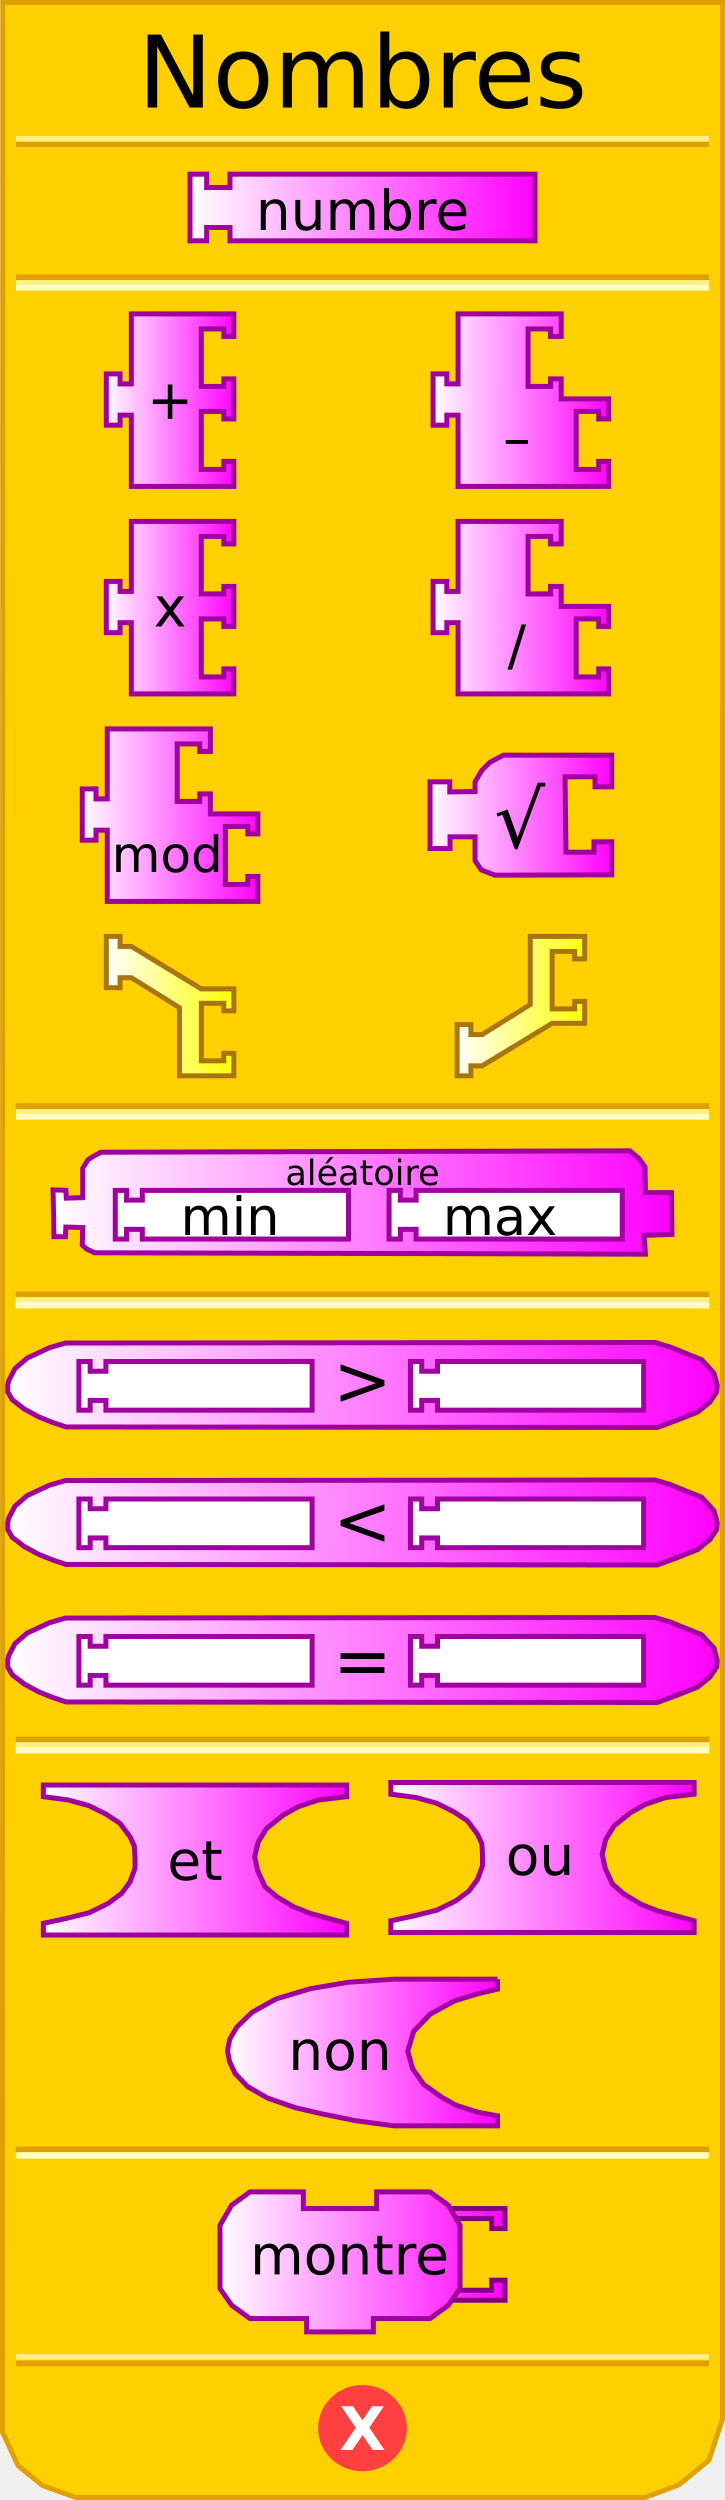
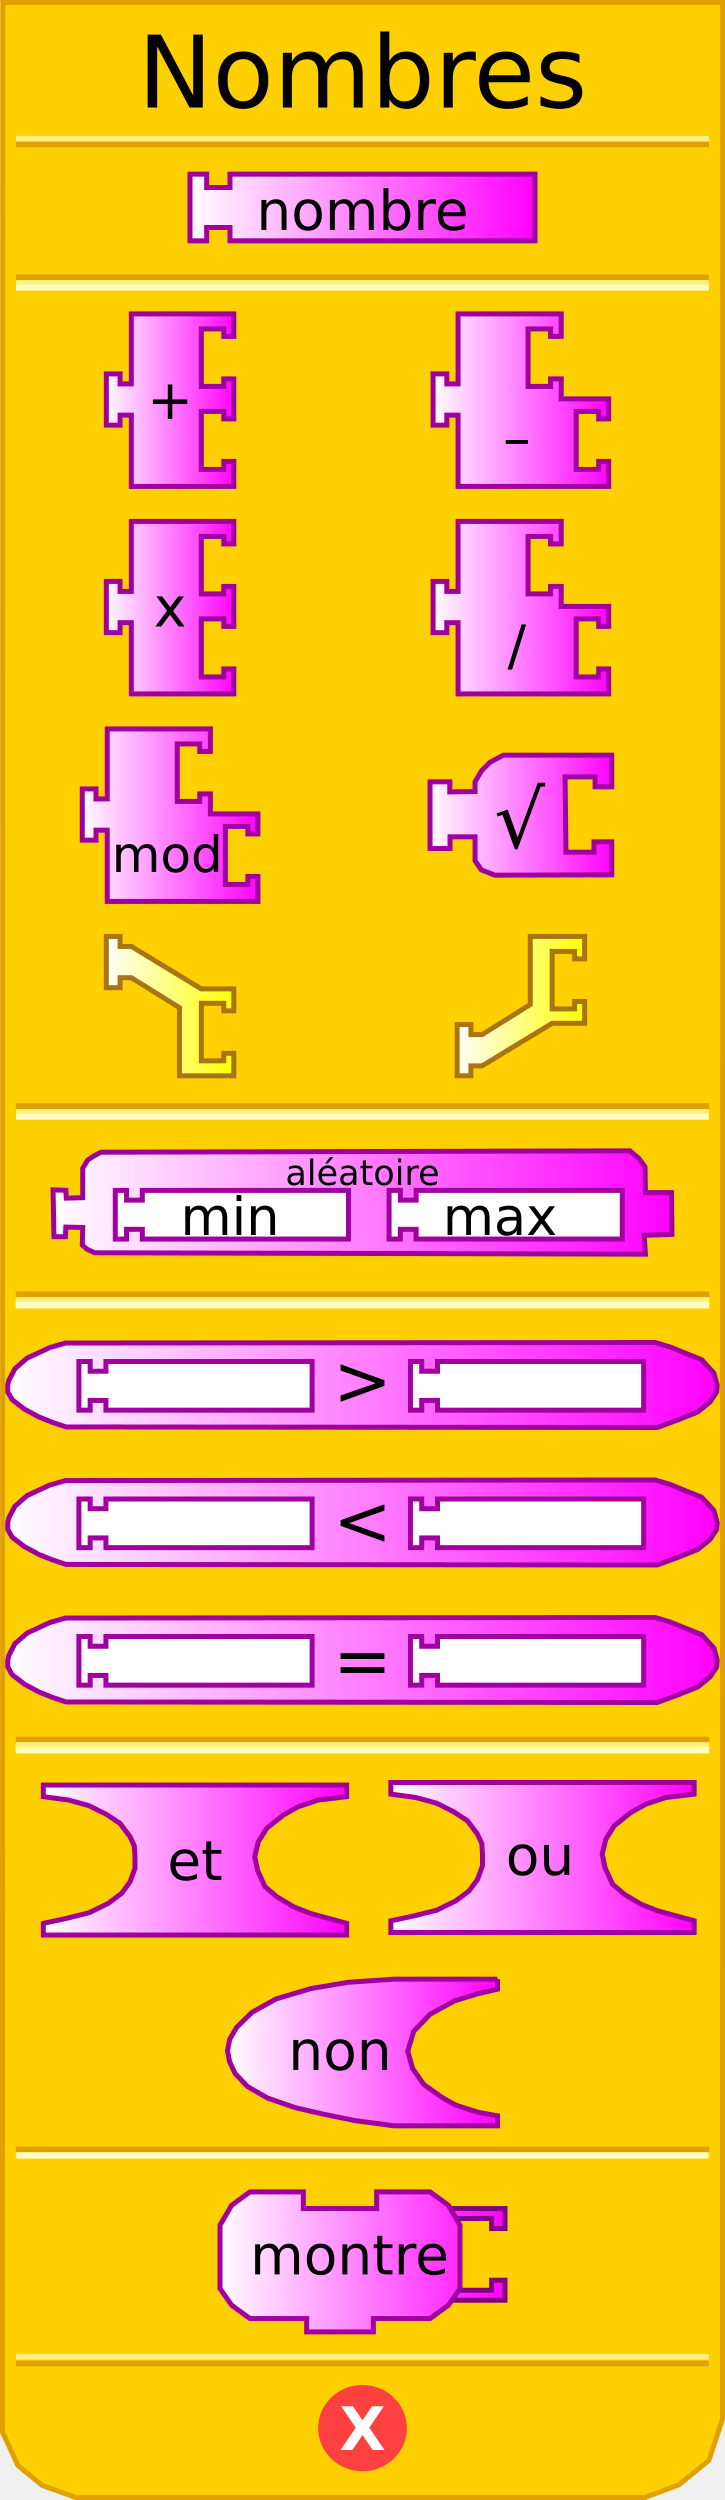
<svg xmlns="http://www.w3.org/2000/svg" xmlns:xlink="http://www.w3.org/1999/xlink" version="1.0" width="145" height="500" id="svg2">
  <defs id="defs94">
    <linearGradient id="linearGradient3405">
      <stop id="stop3407" style="stop-color:#ffffff;stop-opacity:1" offset="0" />
      <stop id="stop3409" style="stop-color:#ffff00;stop-opacity:1" offset="1" />
    </linearGradient>
    <linearGradient id="linearGradient3241">
      <stop id="stop3243" style="stop-color:#ffffff;stop-opacity:1" offset="0" />
      <stop id="stop3245" style="stop-color:#ff00ff;stop-opacity:1" offset="1" />
    </linearGradient>
    <linearGradient x1="37.5" y1="41.5" x2="107.5" y2="41.5" id="linearGradient3247" xlink:href="#linearGradient3241" gradientUnits="userSpaceOnUse" />
    <linearGradient x1="20.764" y1="80.032" x2="47.264" y2="80.032" id="linearGradient3255" xlink:href="#linearGradient3241" gradientUnits="userSpaceOnUse" />
    <linearGradient x1="86.116" y1="80.032" x2="122.241" y2="80.032" id="linearGradient3263" xlink:href="#linearGradient3241" gradientUnits="userSpaceOnUse" />
    <linearGradient x1="20.764" y1="121.533" x2="47.264" y2="121.533" id="linearGradient3271" xlink:href="#linearGradient3241" gradientUnits="userSpaceOnUse" />
    <linearGradient x1="86.116" y1="121.533" x2="122.241" y2="121.533" id="linearGradient3279" xlink:href="#linearGradient3241" gradientUnits="userSpaceOnUse" />
    <linearGradient x1="15.952" y1="163.034" x2="52.077" y2="163.034" id="linearGradient3287" xlink:href="#linearGradient3241" gradientUnits="userSpaceOnUse" />
    <linearGradient x1="79.511" y1="168.499" x2="116.845" y2="168.499" id="linearGradient3295" xlink:href="#linearGradient3241" gradientUnits="userSpaceOnUse" />
    <linearGradient x1="79.511" y1="168.499" x2="116.845" y2="168.499" id="linearGradient3297" xlink:href="#linearGradient3241" gradientUnits="userSpaceOnUse" />
    <linearGradient x1="79.511" y1="168.499" x2="116.845" y2="168.499" id="linearGradient3299" xlink:href="#linearGradient3241" gradientUnits="userSpaceOnUse" />
    <linearGradient x1="79.511" y1="168.499" x2="116.845" y2="168.499" id="linearGradient3301" xlink:href="#linearGradient3241" gradientUnits="userSpaceOnUse" />
    <linearGradient x1="79.511" y1="168.499" x2="116.845" y2="168.499" id="linearGradient3307" xlink:href="#linearGradient3241" gradientUnits="userSpaceOnUse" gradientTransform="translate(6,-5.464714)" />
    <linearGradient x1="10.111" y1="240.5" x2="134.889" y2="240.5" id="linearGradient3315" xlink:href="#linearGradient3241" gradientUnits="userSpaceOnUse" />
    <linearGradient x1="1.055" y1="277" x2="143.945" y2="277" id="linearGradient3323" xlink:href="#linearGradient3241" gradientUnits="userSpaceOnUse" />
    <linearGradient x1="1.055" y1="304.5" x2="143.945" y2="304.5" id="linearGradient3331" xlink:href="#linearGradient3241" gradientUnits="userSpaceOnUse" />
    <linearGradient x1="1.055" y1="332" x2="143.945" y2="332" id="linearGradient3339" xlink:href="#linearGradient3241" gradientUnits="userSpaceOnUse" />
    <linearGradient x1="8.167" y1="372" x2="69.833" y2="372" id="linearGradient3347" xlink:href="#linearGradient3241" gradientUnits="userSpaceOnUse" />
    <linearGradient x1="77.667" y1="371.5" x2="139.333" y2="371.5" id="linearGradient3355" xlink:href="#linearGradient3241" gradientUnits="userSpaceOnUse" />
    <linearGradient x1="13" y1="402.5" x2="68" y2="402.5" id="linearGradient3363" xlink:href="#linearGradient3241" gradientUnits="userSpaceOnUse" />
    <linearGradient x1="13" y1="402.5" x2="68" y2="402.5" id="linearGradient3365" xlink:href="#linearGradient3241" gradientUnits="userSpaceOnUse" />
    <linearGradient x1="13" y1="402.5" x2="68" y2="402.5" id="linearGradient3367" xlink:href="#linearGradient3241" gradientUnits="userSpaceOnUse" />
    <linearGradient x1="13" y1="402.5" x2="68" y2="402.5" id="linearGradient3371" xlink:href="#linearGradient3241" gradientUnits="userSpaceOnUse" gradientTransform="translate(32,8)" />
    <linearGradient x1="13" y1="402.5" x2="68" y2="402.5" id="linearGradient3374" xlink:href="#linearGradient3241" gradientUnits="userSpaceOnUse" gradientTransform="translate(32,8)" />
    <linearGradient x1="80.02" y1="401.941" x2="138.021" y2="401.941" id="linearGradient3382" xlink:href="#linearGradient3241" gradientUnits="userSpaceOnUse" />
    <linearGradient x1="80.02" y1="401.941" x2="138.021" y2="401.941" id="linearGradient3384" xlink:href="#linearGradient3241" gradientUnits="userSpaceOnUse" />
    <linearGradient x1="80.02" y1="401.941" x2="138.021" y2="401.941" id="linearGradient3386" xlink:href="#linearGradient3241" gradientUnits="userSpaceOnUse" />
    <linearGradient x1="80.02" y1="401.941" x2="138.021" y2="401.941" id="linearGradient3388" xlink:href="#linearGradient3241" gradientUnits="userSpaceOnUse" />
    <linearGradient x1="80.02" y1="401.941" x2="138.021" y2="401.941" id="linearGradient3390" xlink:href="#linearGradient3241" gradientUnits="userSpaceOnUse" />
    <linearGradient x1="80.02" y1="401.941" x2="138.021" y2="401.941" id="linearGradient3394" xlink:href="#linearGradient3241" gradientUnits="userSpaceOnUse" gradientTransform="translate(-36.52058,50.43926)" />
    <linearGradient x1="80.02" y1="401.941" x2="138.021" y2="401.941" id="linearGradient3397" xlink:href="#linearGradient3241" gradientUnits="userSpaceOnUse" gradientTransform="translate(-36.52058,50.43926)" />
    <linearGradient x1="80.02" y1="401.941" x2="138.021" y2="401.941" id="linearGradient3400" xlink:href="#linearGradient3241" gradientUnits="userSpaceOnUse" gradientTransform="translate(-36.52058,50.43926)" />
    <linearGradient x1="80.02" y1="401.941" x2="138.021" y2="401.941" id="linearGradient3403" xlink:href="#linearGradient3241" gradientUnits="userSpaceOnUse" gradientTransform="translate(-36.52058,50.43926)" />
    <linearGradient x1="20.764" y1="201.223" x2="47.264" y2="201.223" id="linearGradient3411" xlink:href="#linearGradient3405" gradientUnits="userSpaceOnUse" />
    <linearGradient x1="90.928" y1="201.223" x2="117.428" y2="201.223" id="linearGradient3419" xlink:href="#linearGradient3405" gradientUnits="userSpaceOnUse" />
  </defs>
  <path d="M 0.559,0.5 L 0.497,486.41 L 3.621,493.143 L 8.495,497.107 L 15.156,499.503 L 128.981,499.503 L 135.83,496.939 L 141.779,492.047 L 144.503,483.792 L 144.541,0.5 L 0.559,0.5 z" id="path25" style="fill:#ffd000;fill-opacity:1;stroke:#e0a000;stroke-width:1px;stroke-opacity:1" />
  <rect width="137.569" height="0.14" x="3.715" y="221.198" id="rect27" style="opacity:1;fill:#ffd000;fill-opacity:1;stroke:#e0a000;stroke-width:1.136;stroke-opacity:1" />
  <rect width="137.569" height="0.14" x="3.715" y="222.314" id="rect29" style="opacity:1;fill:#ffd000;fill-opacity:1;stroke:#fff080;stroke-width:1;stroke-opacity:1" />
  <rect width="137.569" height="0.14" x="3.715" y="223.292" id="rect31" style="opacity:1;fill:#ffd000;fill-opacity:1;stroke:#ffffc4;stroke-width:1;stroke-opacity:1" />
  <rect width="137.569" height="0.14" x="3.715" y="55.383" id="rect33" style="opacity:1;fill:#ffd000;fill-opacity:1;stroke:#e0a000;stroke-width:1;stroke-opacity:1" />
  <rect width="137.569" height="0.14" x="3.715" y="56.499" id="rect35" style="opacity:1;fill:#ffd000;fill-opacity:1;stroke:#fff080;stroke-width:1;stroke-opacity:1" />
  <rect width="137.569" height="0.14" x="3.715" y="57.477" id="rect37" style="opacity:1;fill:#ffd000;fill-opacity:1;stroke:#ffffc4;stroke-width:1;stroke-opacity:1" />
  <rect width="137.569" height="0.14" x="3.715" y="-28.932" transform="scale(1,-1)" id="rect39" style="opacity:1;fill:#ffd000;fill-opacity:1;stroke:#e0a000;stroke-width:1;stroke-opacity:1" />
  <rect width="137.569" height="0.14" x="3.715" y="-27.816" transform="scale(1,-1)" id="rect41" style="opacity:1;fill:#ffd000;fill-opacity:1;stroke:#fff080;stroke-width:1;stroke-opacity:1" />
  <rect width="137.569" height="0.14" x="3.715" y="-472.771" transform="scale(1,-1)" id="rect43" style="opacity:1;fill:#ffd000;fill-opacity:1;stroke:#e0a000;stroke-width:1;stroke-opacity:1" />
  <rect width="137.569" height="0.14" x="3.715" y="-471.432" transform="scale(1,-1)" id="rect45" style="opacity:1;fill:#ffd000;fill-opacity:1;stroke:#fff080;stroke-width:1;stroke-opacity:1" />
  <path d="M 79.5,438.375 C 79.5,442.862 75.75,446.5 71.125,446.5 C 66.5,446.5 62.75,442.862 62.75,438.375 C 62.75,433.888 66.5,430.25 71.125,430.25 C 75.75,430.25 79.5,433.888 79.5,438.375 L 79.5,438.375 z" transform="translate(1.375,47.25098)" id="path47" style="fill:#ff4040;fill-opacity:1;stroke:#ff4040;stroke-width:1;stroke-opacity:1" />
  <text id="text49" style="font-size:12px;font-variant:normal;font-weight:bold;font-stretch:normal;text-align:start;line-height:125%;writing-mode:lr-tb;text-anchor:start;fill:#ffffff;fill-opacity:1;stroke:none;stroke-width:1px;stroke-opacity:1;font-family:Bitstream Vera Sans;-inkscape-font-specification:Bitstream Vera Sans Bold">
    <tspan x="67.88" y="490" id="tspan51" style="font-size:12px">X</tspan>
  </text>
  <text id="text53" style="font-size:12px;text-align:center;text-anchor:middle;font-family:Bitstream Vera Sans">
    <tspan x="72.5" y="21.5" id="tspan2796" style="font-size:20px">Nombres</tspan>
  </text>
  <rect width="137.569" height="0.14" x="3.715" y="258.883" id="rect56" style="opacity:1;fill:#ffd000;fill-opacity:1;stroke:#e0a000;stroke-width:1.136;stroke-opacity:1" />
  <rect width="137.569" height="0.14" x="3.715" y="259.999" id="rect58" style="opacity:1;fill:#ffd000;fill-opacity:1;stroke:#fff080;stroke-width:1.136;stroke-opacity:1" />
  <rect width="137.569" height="0.14" x="3.715" y="260.977" id="rect60" style="opacity:1;fill:#ffd000;fill-opacity:1;stroke:#ffffc4;stroke-width:1.136;stroke-opacity:1" />
  <rect width="137.569" height="0.14" x="3.715" y="347.883" id="rect62" style="opacity:1;fill:#ffd000;fill-opacity:1;stroke:#e0a000;stroke-width:1.136;stroke-opacity:1" />
  <rect width="137.569" height="0.14" x="3.715" y="348.999" id="rect64" style="opacity:1;fill:#ffd000;fill-opacity:1;stroke:#fff080;stroke-width:1.136;stroke-opacity:1" />
  <rect width="137.569" height="0.14" x="3.715" y="349.977" id="rect66" style="opacity:1;fill:#ffd000;fill-opacity:1;stroke:#ffffc4;stroke-width:1.136;stroke-opacity:1" />
  <rect width="137.569" height="0.14" x="3.715" y="429.883" id="rect68" style="opacity:1;fill:#ffd000;fill-opacity:1;stroke:#e0a000;stroke-width:1.136;stroke-opacity:1" />
  <rect width="137.569" height="0.14" x="3.715" y="430.999" id="rect70" style="opacity:1;fill:#ffd000;fill-opacity:1;stroke:#fff080;stroke-width:1.136;stroke-opacity:1" />
  <rect width="137" height="0.2" x="4" y="431" id="rect72" style="opacity:1;fill:#ffd000;fill-opacity:1;stroke:#ffffc4;stroke-width:1;stroke-opacity:1" />
  <path d="M 38,34.833 L 41.333,34.833 L 41.333,37.5 L 46,37.5 L 46,34.833 L 107,34.833 L 107,48.167 L 46,48.167 L 46,45.5 L 41.333,45.5 L 41.333,48.167 L 38,48.167 L 38,34.833 z" id="path74" style="fill:url(#linearGradient3247);fill-opacity:1;stroke:#a000a0;stroke-width:1;stroke-opacity:1" />
  <path d="M 122.345,151.032 L 100.678,151.032 L 97.986,152.475 L 96.341,154.121 L 95.011,156.365 L 95.011,158.316 L 89.957,158.382 L 89.957,156.365 L 86.011,156.365 L 86.011,169.699 L 90.011,169.699 L 90.011,167.365 L 95.011,167.365 L 95.011,172.14 L 96.277,173.983 L 98.976,175.036 L 122.345,174.971 L 122.345,168.365 L 118.79,168.365 L 118.79,170.428 L 113.195,170.428 L 113.012,155.365 L 119.012,155.365 L 119.012,157.365 L 122.345,157.365 L 122.345,151.032 z" id="path106" style="fill:url(#linearGradient3307);fill-opacity:1;stroke:#a000a0;stroke-width:1;stroke-opacity:1" />
  <g transform="translate(1.935952,12.53529)" id="g108" style="fill:#000000;fill-opacity:1">
    <text id="text110" style="font-size:8px;text-align:center;text-anchor:middle;fill:#000000;fill-opacity:1;font-family:Bitstream Vera Sans">
      <tspan x="102" y="157" id="tspan112" style="font-size:16px;fill:#000000;fill-opacity:1">√</tspan>
    </text>
  </g>
  <path d="M 125.544,230.168 L 20.203,230.443 L 18.65,231.269 L 17.554,232.004 L 16.549,233.657 L 16.549,239.536 L 13.26,239.627 L 13.169,238.066 L 10.611,237.974 L 10.794,247.343 L 13.077,247.343 L 13.169,245.414 L 16.549,245.506 L 16.457,248.996 L 17.371,249.823 L 18.924,250.557 L 129.091,250.833 L 128.817,247.067 L 134.389,246.883 L 134.298,238.525 L 129.091,238.525 L 128.999,233.382 L 127.812,231.729 L 125.985,230.167 L 125.544,230.168 L 125.544,230.168" id="path114" style="fill:url(#linearGradient3315);fill-opacity:1;stroke:#a000a0;stroke-width:1;stroke-opacity:1" />
  <path d="M 23.057,238.079 L 25.311,238.079 L 25.311,240.025 L 28.465,240.025 L 28.465,238.079 L 69.698,238.079 L 69.698,247.81 L 28.465,247.81 L 28.465,245.864 L 25.311,245.864 L 25.311,247.81 L 23.057,247.81 L 23.057,238.079 z" id="path116" style="fill:#ffffff;fill-opacity:1;stroke:#a000a0;stroke-width:1;stroke-opacity:1" />
  <path d="M 77.814,238.079 L 80.067,238.079 L 80.067,240.025 L 83.221,240.025 L 83.221,238.079 L 124.455,238.079 L 124.455,247.81 L 83.221,247.81 L 83.221,245.864 L 80.067,245.864 L 80.067,247.81 L 77.814,247.81 L 77.814,238.079 z" id="path118" style="fill:#ffffff;fill-opacity:1;stroke:#a000a0;stroke-width:1;stroke-opacity:1" />
  <text y="48" id="text120" style="font-size:8px;text-align:center;text-anchor:middle;font-family:Bitstream Vera Sans">
    <tspan x="72.5" y="237" id="tspan122" style="font-size:7px">aléatoire</tspan>
  </text>
  <path d="M 131.001,323.5 L 13.111,323.611 L 9.999,324.5 L 5.444,326.611 L 2.999,328.722 L 1.777,331.056 L 1.555,331.944 L 1.555,333.389 L 2.444,334.944 L 4.888,336.833 L 7.777,338.389 L 10.555,339.5 L 13.222,340.389 L 131.445,340.5 L 135.667,338.945 L 139.556,337.389 L 142.001,335.389 L 143.334,333.389 L 143.445,332.056 L 142.778,329.611 L 140.334,326.944 L 137.001,325.611 L 134.001,324.389 L 131.001,323.5 z" id="path124" style="fill:url(#linearGradient3339);fill-opacity:1;stroke:#a000a0;stroke-width:1;stroke-opacity:1" />
  <path d="M 15.78,327.302 L 18.033,327.302 L 18.033,329.248 L 21.187,329.248 L 21.187,327.302 L 62.421,327.302 L 62.421,337.032 L 21.187,337.032 L 21.187,335.086 L 18.033,335.086 L 18.033,337.032 L 15.78,337.032 L 15.78,327.302 z" id="path126" style="fill:#ffffff;fill-opacity:1;stroke:#a000a0;stroke-width:1;stroke-opacity:1" />
  <path d="M 82.091,327.302 L 84.345,327.302 L 84.345,329.248 L 87.499,329.248 L 87.499,327.302 L 128.732,327.302 L 128.732,337.032 L 87.499,337.032 L 87.499,335.086 L 84.345,335.086 L 84.345,337.032 L 82.091,337.032 L 82.091,327.302 z" id="path128" style="fill:#ffffff;fill-opacity:1;stroke:#a000a0;stroke-width:1;stroke-opacity:1" />
  <text y="14" id="text130" style="font-size:5px;text-align:center;text-anchor:middle;font-family:Bitstream Vera Sans">
    <tspan x="72.5" y="337" id="tspan132" style="font-size:14px">=</tspan>
  </text>
  <path d="M 131.001,296 L 13.111,296.111 L 9.999,297 L 5.444,299.111 L 2.999,301.222 L 1.777,303.556 L 1.555,304.444 L 1.555,305.889 L 2.444,307.444 L 4.888,309.333 L 7.777,310.889 L 10.555,312 L 13.222,312.889 L 131.445,313 L 135.667,311.445 L 139.556,309.889 L 142.001,307.889 L 143.334,305.889 L 143.445,304.556 L 142.778,302.111 L 140.334,299.444 L 137.001,298.111 L 134.001,296.889 L 131.001,296 z" id="path134" style="fill:url(#linearGradient3331);fill-opacity:1;stroke:#a000a0;stroke-width:1;stroke-opacity:1" />
  <path d="M 15.78,299.802 L 18.033,299.802 L 18.033,301.748 L 21.187,301.748 L 21.187,299.802 L 62.421,299.802 L 62.421,309.532 L 21.187,309.532 L 21.187,307.586 L 18.033,307.586 L 18.033,309.532 L 15.78,309.532 L 15.78,299.802 z" id="path136" style="fill:#ffffff;fill-opacity:1;stroke:#a000a0;stroke-width:1;stroke-opacity:1" />
  <path d="M 82.091,299.802 L 84.345,299.802 L 84.345,301.748 L 87.499,301.748 L 87.499,299.802 L 128.732,299.802 L 128.732,309.532 L 87.499,309.532 L 87.499,307.586 L 84.345,307.586 L 84.345,309.532 L 82.091,309.532 L 82.091,299.802 z" id="path138" style="fill:#ffffff;fill-opacity:1;stroke:#a000a0;stroke-width:1;stroke-opacity:1" />
  <text y="26" id="text140" style="font-size:5px;text-align:center;text-anchor:middle;font-family:Bitstream Vera Sans">
    <tspan x="72.5" y="309" id="tspan142" style="font-size:14px">&lt;</tspan>
  </text>
  <path d="M 131.001,268.5 L 13.111,268.611 L 9.999,269.5 L 5.444,271.611 L 2.999,273.722 L 1.777,276.056 L 1.555,276.944 L 1.555,278.389 L 2.444,279.944 L 4.888,281.833 L 7.777,283.389 L 10.555,284.5 L 13.222,285.389 L 131.445,285.5 L 135.667,283.945 L 139.556,282.389 L 142.001,280.389 L 143.334,278.389 L 143.445,277.056 L 142.778,274.611 L 140.334,271.944 L 137.001,270.611 L 134.001,269.389 L 131.001,268.5 z" id="path144" style="fill:url(#linearGradient3323);fill-opacity:1;stroke:#a000a0;stroke-width:1;stroke-opacity:1" />
  <path d="M 15.78,272.302 L 18.033,272.302 L 18.033,274.248 L 21.187,274.248 L 21.187,272.302 L 62.421,272.302 L 62.421,282.032 L 21.187,282.032 L 21.187,280.086 L 18.033,280.086 L 18.033,282.032 L 15.78,282.032 L 15.78,272.302 z" id="path146" style="fill:#ffffff;fill-opacity:1;stroke:#a000a0;stroke-width:1;stroke-opacity:1" />
  <path d="M 82.091,272.302 L 84.345,272.302 L 84.345,274.248 L 87.499,274.248 L 87.499,272.302 L 128.732,272.302 L 128.732,282.032 L 87.499,282.032 L 87.499,280.086 L 84.345,280.086 L 84.345,282.032 L 82.091,282.032 L 82.091,272.302 z" id="path148" style="fill:#ffffff;fill-opacity:1;stroke:#a000a0;stroke-width:1;stroke-opacity:1" />
  <text y="42" id="text150" style="font-size:5px;text-align:center;text-anchor:middle;font-family:Bitstream Vera Sans">
    <tspan x="72.5" y="281" id="tspan152" style="font-size:14px">&gt;</tspan>
  </text>
  <path d="M 8.667,357 L 69.333,357 L 69.333,359.333 L 63.667,360 L 59.667,361.333 L 56.667,363 L 53.333,365.667 L 51.667,368.333 L 50.933,371.333 L 51.533,374.133 L 53,377.333 L 55.333,379.333 L 58.667,381.333 L 62,382.667 L 65.667,383.667 L 69.333,384.667 L 69.333,387 L 8.667,387 L 8.667,384.667 L 13.333,383.667 L 17.867,382.533 L 21.667,380.667 L 24.333,378.667 L 26,376.4 L 27,373.667 L 27,371.333 L 26.867,369.2 L 26,367.333 L 24,364.667 L 21.267,362.867 L 17.8,361.133 L 13.667,360 L 8.667,359.333 L 8.667,357 z" id="path154" style="fill:url(#linearGradient3347);fill-opacity:1;stroke:#a000a0;stroke-width:1px;stroke-opacity:1" />
  <text y="12" id="text156" style="font-size:8px;text-align:center;text-anchor:middle;font-family:Bitstream Vera Sans">
    <tspan x="39" y="376" id="tspan158" style="font-size:11px">et</tspan>
  </text>
  <path d="M 78.167,356.5 L 138.833,356.5 L 138.833,358.833 L 133.167,359.5 L 129.167,360.833 L 126.167,362.5 L 122.833,365.167 L 121.167,367.833 L 120.433,370.833 L 121.033,373.633 L 122.5,376.833 L 124.833,378.833 L 128.167,380.833 L 131.5,382.167 L 135.167,383.167 L 138.833,384.167 L 138.833,386.5 L 78.167,386.5 L 78.167,384.167 L 82.833,383.167 L 87.367,382.033 L 91.167,380.167 L 93.833,378.167 L 95.5,375.9 L 96.5,373.167 L 96.5,370.833 L 96.367,368.7 L 95.5,366.833 L 93.5,364.167 L 90.767,362.367 L 87.3,360.633 L 83.167,359.5 L 78.167,358.833 L 78.167,356.5 z" id="path160" style="fill:url(#linearGradient3355);fill-opacity:1;stroke:#a000a0;stroke-width:1px;stroke-opacity:1" />
  <text y="12" id="text162" style="font-size:8px;text-align:center;text-anchor:middle;font-family:Bitstream Vera Sans">
    <tspan x="108" y="375" id="tspan164" style="font-size:11px">ou</tspan>
  </text>
  <path d="M 99.5,395.833 L 78.833,395.833 L 69.703,396.449 L 62.144,397.723 L 55.213,399.786 L 50.406,402.468 L 47.326,405.478 L 45.952,407.834 L 45.5,410.167 L 45.92,412.351 L 47.033,414.706 L 49.521,417.322 L 53.509,419.611 L 59.067,421.538 L 64.471,422.786 L 71.036,424.128 L 78.833,425.167 L 99.5,425.167 L 99.5,423.167 L 95.613,422.456 L 91.401,421.118 C 90.256,420.594 90.749,420.811 88.296,419.415 L 84.757,416.901 L 82.53,413.726 L 81.544,410.252 L 82.728,406.288 L 86.033,402.827 L 90.902,400.179 L 95.383,398.799 L 99.5,397.833 L 99.5,395.833" id="path166" style="fill:url(#linearGradient3374);fill-opacity:1;stroke:#a000a0;stroke-width:1;stroke-opacity:1" />
  <text x="0" y="8" id="text168" style="font-size:8px;text-align:center;text-anchor:middle;fill:#000000;fill-opacity:1;font-family:Bitstream Vera Sans">
    <tspan x="68" y="414" id="tspan170" style="font-size:11px;fill:#000000;fill-opacity:1">non</tspan>
  </text>
  <path d="M 90,441.714 L 101,441.714 L 101,445.714 L 98.333,445.714 L 98.333,443.714 L 91.333,443.714" id="path172" style="fill:url(#linearGradient3403);fill-opacity:1;stroke:#800080;stroke-width:1;stroke-opacity:1" />
  <path d="M 90,460.047 L 101,460.047 L 101,456.047 L 98.333,456.047 L 98.333,458.047 L 91.333,458.047" id="path174" style="fill:url(#linearGradient3400);fill-opacity:1;stroke:#800080;stroke-width:1;stroke-opacity:1" />
  <path d="M 75.333,438.38 C 86,438.38 86,438.38 86,438.38 L 89.667,441.047 L 92,445.047 L 92,457.714 L 89.667,461.047 L 86,463.714 L 74.667,463.714 L 74.667,463.714 L 74.667,466.381 L 61.333,466.381 L 61.333,463.714 L 50,463.714 L 46.333,461.047 L 44,457.714 L 44,445.047 L 46.333,441.047 L 50,438.38 L 60.667,438.38 L 60.667,441.714 L 75.333,441.714 L 75.333,438.38 z" id="path176" style="fill:url(#linearGradient3397);fill-opacity:1;stroke:#a000a0;stroke-width:1;stroke-opacity:1" />
  <text x="-0.083" y="3.881" id="text178" style="font-size:12px;text-align:center;text-anchor:middle;fill:#000000;fill-opacity:1;font-family:Bitstream Vera Sans">
    <tspan x="69.917" y="454.881" id="tspan180" style="font-size:11px;fill:#000000;fill-opacity:1">montre</tspan>
  </text>
  <text id="text182" style="font-size:12px;text-align:center;text-anchor:middle;font-family:Bitstream Vera Sans">
-     <tspan x="72.5" y="46" id="tspan184" style="font-size:11px">numbre</tspan>
+     <tspan x="72.5" y="46" id="tspan184" style="font-size:11px">nombre</tspan>
  </text>
  <text y="48" id="text186" style="font-size:10.5px;text-align:center;text-anchor:middle;font-family:Bitstream Vera Sans">
    <tspan x="46" y="247" id="tspan188" style="font-size:10.5px">min</tspan>
  </text>
  <text y="48" id="text190" style="font-size:10px;text-align:center;text-anchor:middle;font-family:Bitstream Vera Sans">
    <tspan x="100" y="247" id="tspan192" style="font-size:10.5px">max</tspan>
  </text>
  <path d="M 35.889,215.16 L 46.764,215.16 L 46.764,210.66 L 44.764,210.66 L 44.764,212.16 L 40.264,212.16 L 40.264,200.66 L 44.764,200.66 L 44.764,202.16 L 46.764,202.16 L 46.764,197.785 L 40.264,197.785 L 26.264,189.285 L 24.014,189.285 L 24.014,187.285 L 21.264,187.285 L 21.264,197.535 L 24.014,197.535 L 24.014,195.535 L 26.264,195.535 L 35.889,201.535 L 35.889,215.16 z" id="path10" style="fill:url(#linearGradient3411);fill-opacity:1;stroke:#a97513;stroke-width:1;stroke-miterlimit:4;stroke-dasharray:none;stroke-opacity:1" />
  <path d="M 106.053,187.285 L 116.928,187.285 L 116.928,191.785 L 114.928,191.785 L 114.928,190.285 L 110.428,190.285 L 110.428,201.785 L 114.928,201.785 L 114.928,200.285 L 116.928,200.285 L 116.928,204.66 L 110.428,204.66 L 96.428,213.16 L 94.178,213.16 L 94.178,215.16 L 91.428,215.16 L 91.428,204.91 L 94.178,204.91 L 94.178,206.91 L 96.428,206.91 L 106.053,200.91 L 106.053,187.285 z" id="path2796" style="fill:url(#linearGradient3419);fill-opacity:1;stroke:#a97513;stroke-width:1;stroke-miterlimit:4;stroke-dasharray:none;stroke-opacity:1" />
  <path d="M 26.264,62.782 L 46.764,62.782 L 46.764,67.282 L 44.764,67.282 L 44.764,65.782 L 40.264,65.782 L 40.264,77.282 L 44.764,77.282 L 44.764,75.782 L 46.764,75.782 L 46.764,83.782 L 44.764,83.782 L 44.764,82.282 L 40.264,82.282 L 40.264,93.887 L 44.764,93.887 L 44.764,92.282 L 46.764,92.282 L 46.764,97.282 L 26.264,97.282 L 26.264,83.032 L 24.014,83.032 L 24.014,85.032 L 21.264,85.032 L 21.264,74.782 L 24.014,74.782 L 24.014,76.782 L 26.264,76.782 L 26.264,62.782 z" id="path3132" style="fill:url(#linearGradient3255);fill-opacity:1;stroke:#a000a0;stroke-width:1;stroke-miterlimit:4;stroke-dasharray:none;stroke-opacity:1" />
  <text x="21.014" y="70.794" id="text3134" style="font-size:6px;text-align:center;text-anchor:middle;font-family:Bitstream Vera Sans">
    <tspan x="34.014" y="83.794" id="tspan3136" style="font-size:11px">+</tspan>
  </text>
  <path d="M 26.264,104.283 L 46.764,104.283 L 46.764,108.783 L 44.764,108.783 L 44.764,107.283 L 40.264,107.283 L 40.264,118.783 L 44.764,118.783 L 44.764,117.283 L 46.764,117.283 L 46.764,125.283 L 44.764,125.283 L 44.764,123.783 L 40.264,123.783 L 40.264,135.388 L 44.764,135.388 L 44.764,133.783 L 46.764,133.783 L 46.764,138.783 L 26.264,138.783 L 26.264,124.533 L 24.014,124.533 L 24.014,126.533 L 21.264,126.533 L 21.264,116.283 L 24.014,116.283 L 24.014,118.283 L 26.264,118.283 L 26.264,104.283 z" id="path3441" style="fill:url(#linearGradient3271);fill-opacity:1;stroke:#a000a0;stroke-width:1;stroke-miterlimit:4;stroke-dasharray:none;stroke-opacity:1" />
  <text x="21.014" y="112.295" id="text3443" style="font-size:6px;text-align:center;text-anchor:middle;font-family:Bitstream Vera Sans">
    <tspan x="34.014" y="125.295" id="tspan3445" style="font-size:11px">x</tspan>
  </text>
  <path d="M 91.616,62.782 L 112.241,62.782 L 112.241,67.282 L 110.116,67.282 L 110.116,65.782 L 105.616,65.782 L 105.616,77.282 L 110.116,77.282 L 110.116,75.782 L 112.241,75.782 L 112.241,79.782 L 121.741,79.782 L 121.741,83.782 L 119.741,83.782 L 119.741,82.282 L 115.241,82.282 L 115.241,93.887 L 119.741,93.887 L 119.741,92.282 L 121.741,92.282 L 121.741,97.282 L 91.616,97.282 L 91.616,83.032 L 89.366,83.032 L 89.366,85.032 L 86.616,85.032 L 86.616,74.782 L 89.366,74.782 L 89.366,76.782 L 91.616,76.782 L 91.616,62.782 z" id="path4413" style="fill:url(#linearGradient3263);fill-opacity:1;stroke:#a000a0;stroke-width:1;stroke-miterlimit:4;stroke-dasharray:none;stroke-opacity:1" />
  <text x="90.366" y="70.794" id="text4415" style="font-size:6px;text-align:center;text-anchor:middle;stroke-width:1;stroke-miterlimit:4;stroke-dasharray:none;font-family:Bitstream Vera Sans">
    <tspan x="103.366" y="91.407" id="tspan4417" style="font-size:11px;stroke-width:1;stroke-miterlimit:4;stroke-dasharray:none">–</tspan>
  </text>
  <path d="M 91.616,104.283 L 112.241,104.283 L 112.241,108.783 L 110.116,108.783 L 110.116,107.283 L 105.616,107.283 L 105.616,118.783 L 110.116,118.783 L 110.116,117.283 L 112.241,117.283 L 112.241,121.283 L 121.741,121.283 L 121.741,125.283 L 119.741,125.283 L 119.741,123.783 L 115.241,123.783 L 115.241,135.388 L 119.741,135.388 L 119.741,133.783 L 121.741,133.783 L 121.741,138.783 L 91.616,138.783 L 91.616,124.533 L 89.366,124.533 L 89.366,126.533 L 86.616,126.533 L 86.616,116.283 L 89.366,116.283 L 89.366,118.283 L 91.616,118.283 L 91.616,104.283 z" id="path4435" style="fill:url(#linearGradient3279);fill-opacity:1;stroke:#a000a0;stroke-width:1;stroke-miterlimit:4;stroke-dasharray:none;stroke-opacity:1" />
  <text x="90.366" y="112.295" id="text4437" style="font-size:6px;text-align:center;text-anchor:middle;font-family:Bitstream Vera Sans">
    <tspan x="103.366" y="132.908" id="tspan4439" style="font-size:11px">/</tspan>
  </text>
  <path d="M 21.452,145.784 L 42.077,145.784 L 42.077,150.284 L 39.952,150.284 L 39.952,148.784 L 35.452,148.784 L 35.452,160.284 L 39.952,160.284 L 39.952,158.784 L 42.077,158.784 L 42.077,162.784 L 51.577,162.784 L 51.577,166.784 L 49.577,166.784 L 49.577,165.284 L 45.077,165.284 L 45.077,176.889 L 49.577,176.889 L 49.577,175.284 L 51.577,175.284 L 51.577,180.284 L 21.452,180.284 L 21.452,166.034 L 19.202,166.034 L 19.202,168.034 L 16.452,168.034 L 16.452,157.784 L 19.202,157.784 L 19.202,159.784 L 21.452,159.784 L 21.452,145.784 z" id="path4445" style="fill:url(#linearGradient3287);fill-opacity:1;stroke:#a000a0;stroke-width:1;stroke-miterlimit:4;stroke-dasharray:none;stroke-opacity:1" />
  <text x="20.449" y="153.796" id="text4447" style="font-size:6px;text-align:center;text-anchor:middle;font-family:Bitstream Vera Sans">
    <tspan x="33.449" y="174.409" id="tspan4449" style="font-size:10px">mod</tspan>
  </text>
</svg>
